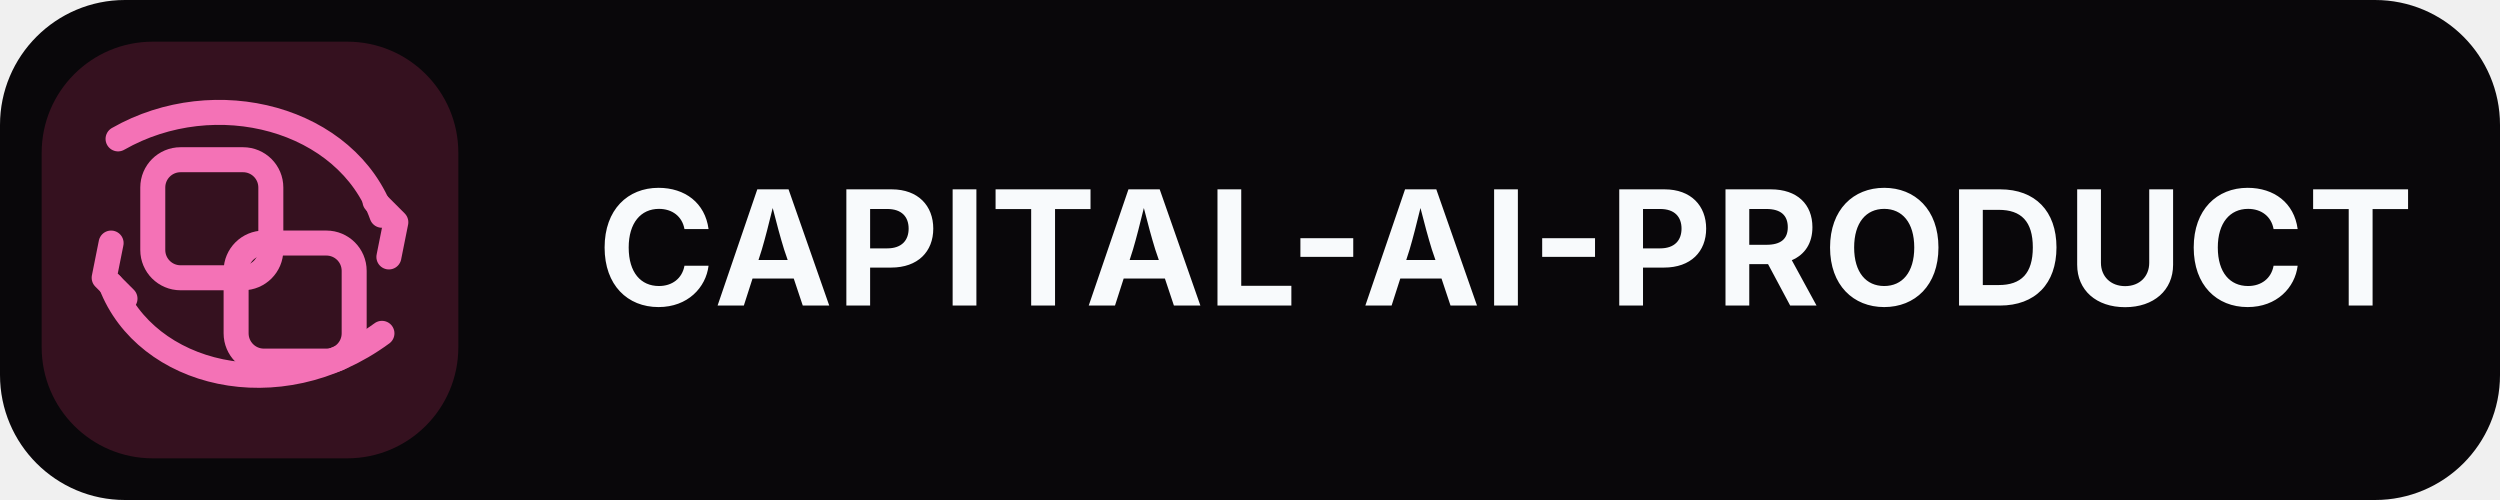
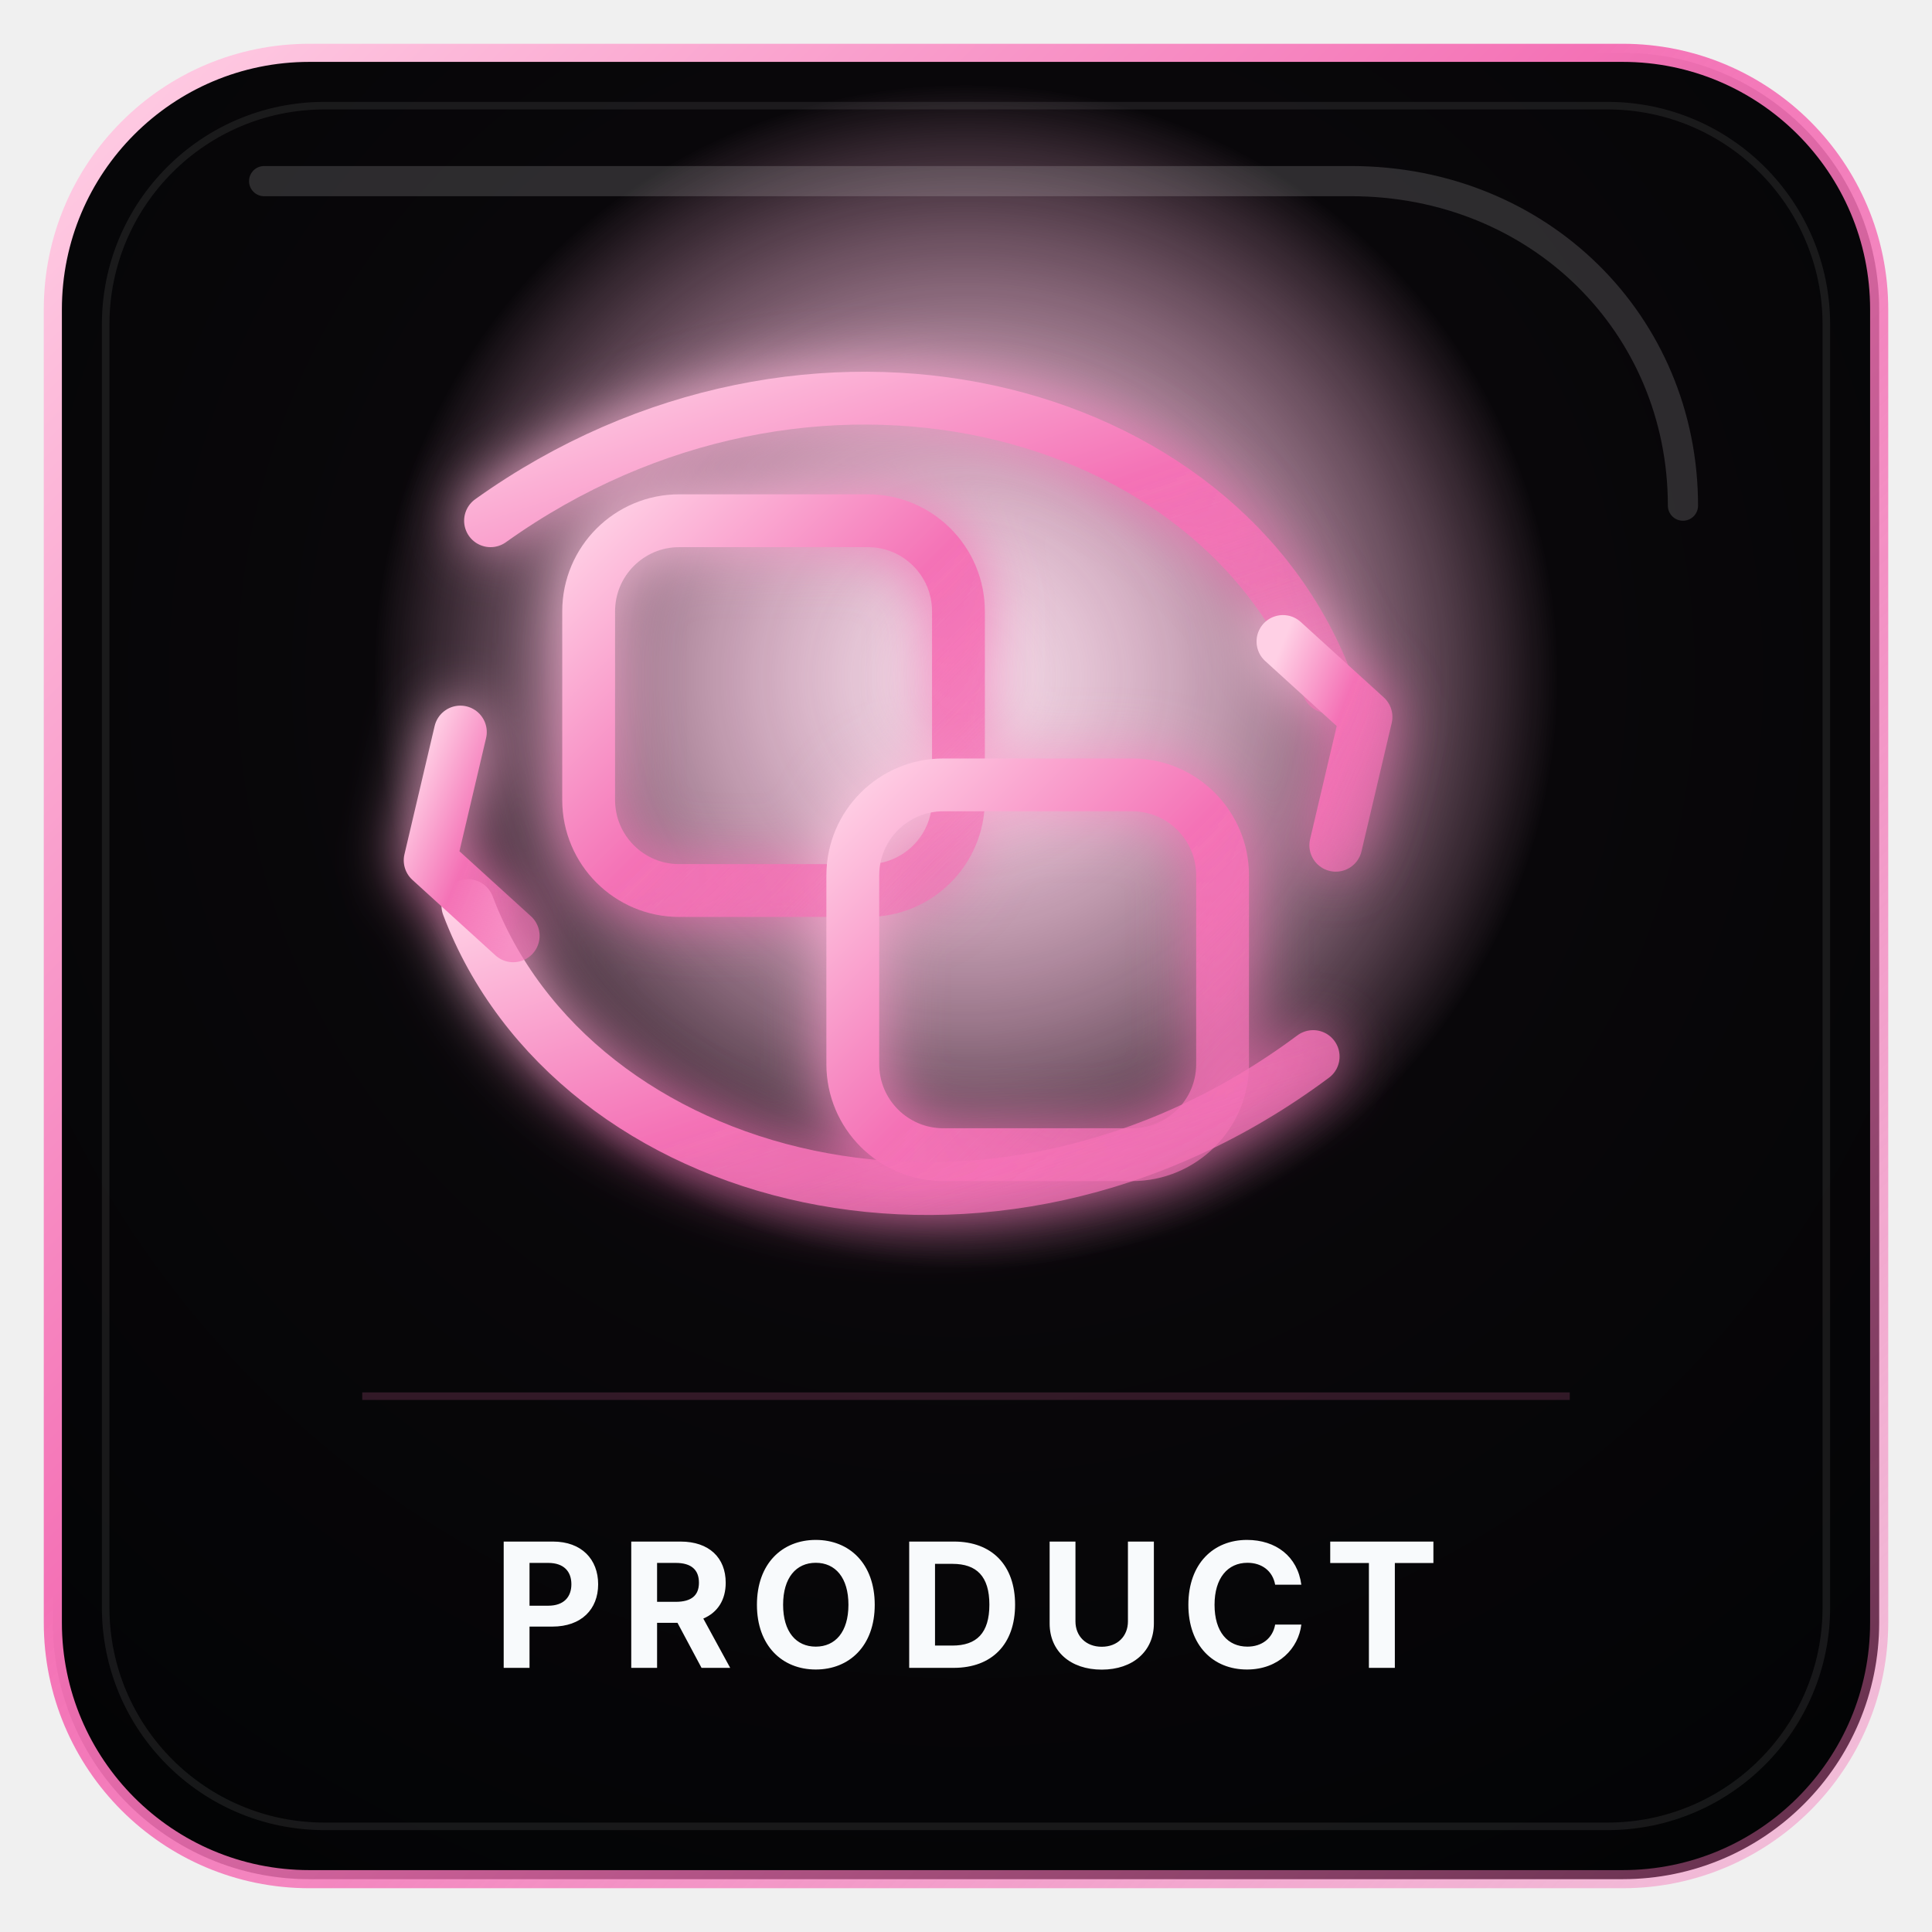
- <svg xmlns="http://www.w3.org/2000/svg" viewBox="0 0 360 72" role="img" aria-labelledby="title desc">
-   <rect width="360" height="72" rx="18" fill="#09070A" />
-   <rect x="6" y="6" width="60" height="60" rx="16" fill="#35111F" />
-   <g fill="none" stroke="#F472B6" stroke-width="3.6" stroke-linecap="round" stroke-linejoin="round">
-     <rect x="22" y="23" width="17" height="17" rx="4" />
-     <rect x="34" y="35" width="17" height="17" rx="4" />
-     <path d="M16 41c5 13 24 18 39 7" />
-     <path d="M18 43l-3-3 1-5" />
-     <path d="M55 31C50 17 31 12 17 20" />
-     <path d="M54 29l3 3-1 5" />
+ <svg xmlns="http://www.w3.org/2000/svg" width="256" height="256" viewBox="0 0 256 256" role="img" aria-labelledby="title desc" shape-rendering="geometricPrecision">
+   <defs>
+     <radialGradient id="bg" cx="50%" cy="34%" r="78%">
+       <stop offset="0%" stop-color="#F472B6" stop-opacity=".14" />
+       <stop offset="42%" stop-color="#09070A" />
+       <stop offset="100%" stop-color="#030405" />
+     </radialGradient>
+     <linearGradient id="rim" x1="0" y1="0" x2="1" y2="1">
+       <stop offset="0%" stop-color="#FFD0E5" />
+       <stop offset="42%" stop-color="#F472B6" />
+       <stop offset="100%" stop-color="#F472B6" stop-opacity=".38" />
+     </linearGradient>
+     <linearGradient id="icon" x1="0" y1="0" x2="1" y2="1">
+       <stop offset="0%" stop-color="#FFD0E5" />
+       <stop offset="52%" stop-color="#F472B6" />
+       <stop offset="100%" stop-color="#F472B6" stop-opacity=".62" />
+     </linearGradient>
+     <filter id="glow" x="-40%" y="-40%" width="180%" height="180%">
+       <feGaussianBlur stdDeviation="4" result="b" />
+       <feMerge>
+         <feMergeNode in="b" />
+         <feMergeNode in="SourceGraphic" />
+       </feMerge>
+     </filter>
+   </defs>
+   <rect x="7" y="7" width="242" height="242" rx="34" fill="url(#bg)" stroke="url(#rim)" stroke-width="2.4" />
+   <rect x="14" y="14" width="228" height="228" rx="29" fill="none" stroke="#FFFFFF" stroke-opacity=".08" />
+   <path d="M35 24h144c25 0 44 19 44 43" fill="none" stroke="#FFFFFF" stroke-opacity=".15" stroke-width="4" stroke-linecap="round" />
+   <g transform="translate(0 -7)" fill="none" stroke="url(#icon)" stroke-width="7" stroke-linecap="round" stroke-linejoin="round" filter="url(#glow)">
+     <rect x="78" y="76" width="49" height="49" rx="12" />
+     <rect x="113" y="111" width="49" height="49" rx="12" />
+     <path d="M62 127c14 37 69 52 112 20" />
+     <path d="M68 131l-11-10 4-17" />
+     <path d="M176 98c-14-38-69-52-111-22" />
+     <path d="M170 92l11 10-4 17" />
  </g>
-   <text x="86" y="44" fill="#F8FAFC" font-family="Inter,Arial,sans-serif" font-size="23" font-weight="700" letter-spacing=".4">CAPITAL-AI-PRODUCT</text>
+   <line x1="48" y1="185" x2="208" y2="185" stroke="#F472B6" stroke-opacity=".18" />
+   <text x="128" y="221" text-anchor="middle" fill="#F8FAFC" font-family="Inter,Arial,sans-serif" font-size="23" font-weight="700" letter-spacing="2">PRODUCT</text>
</svg>
